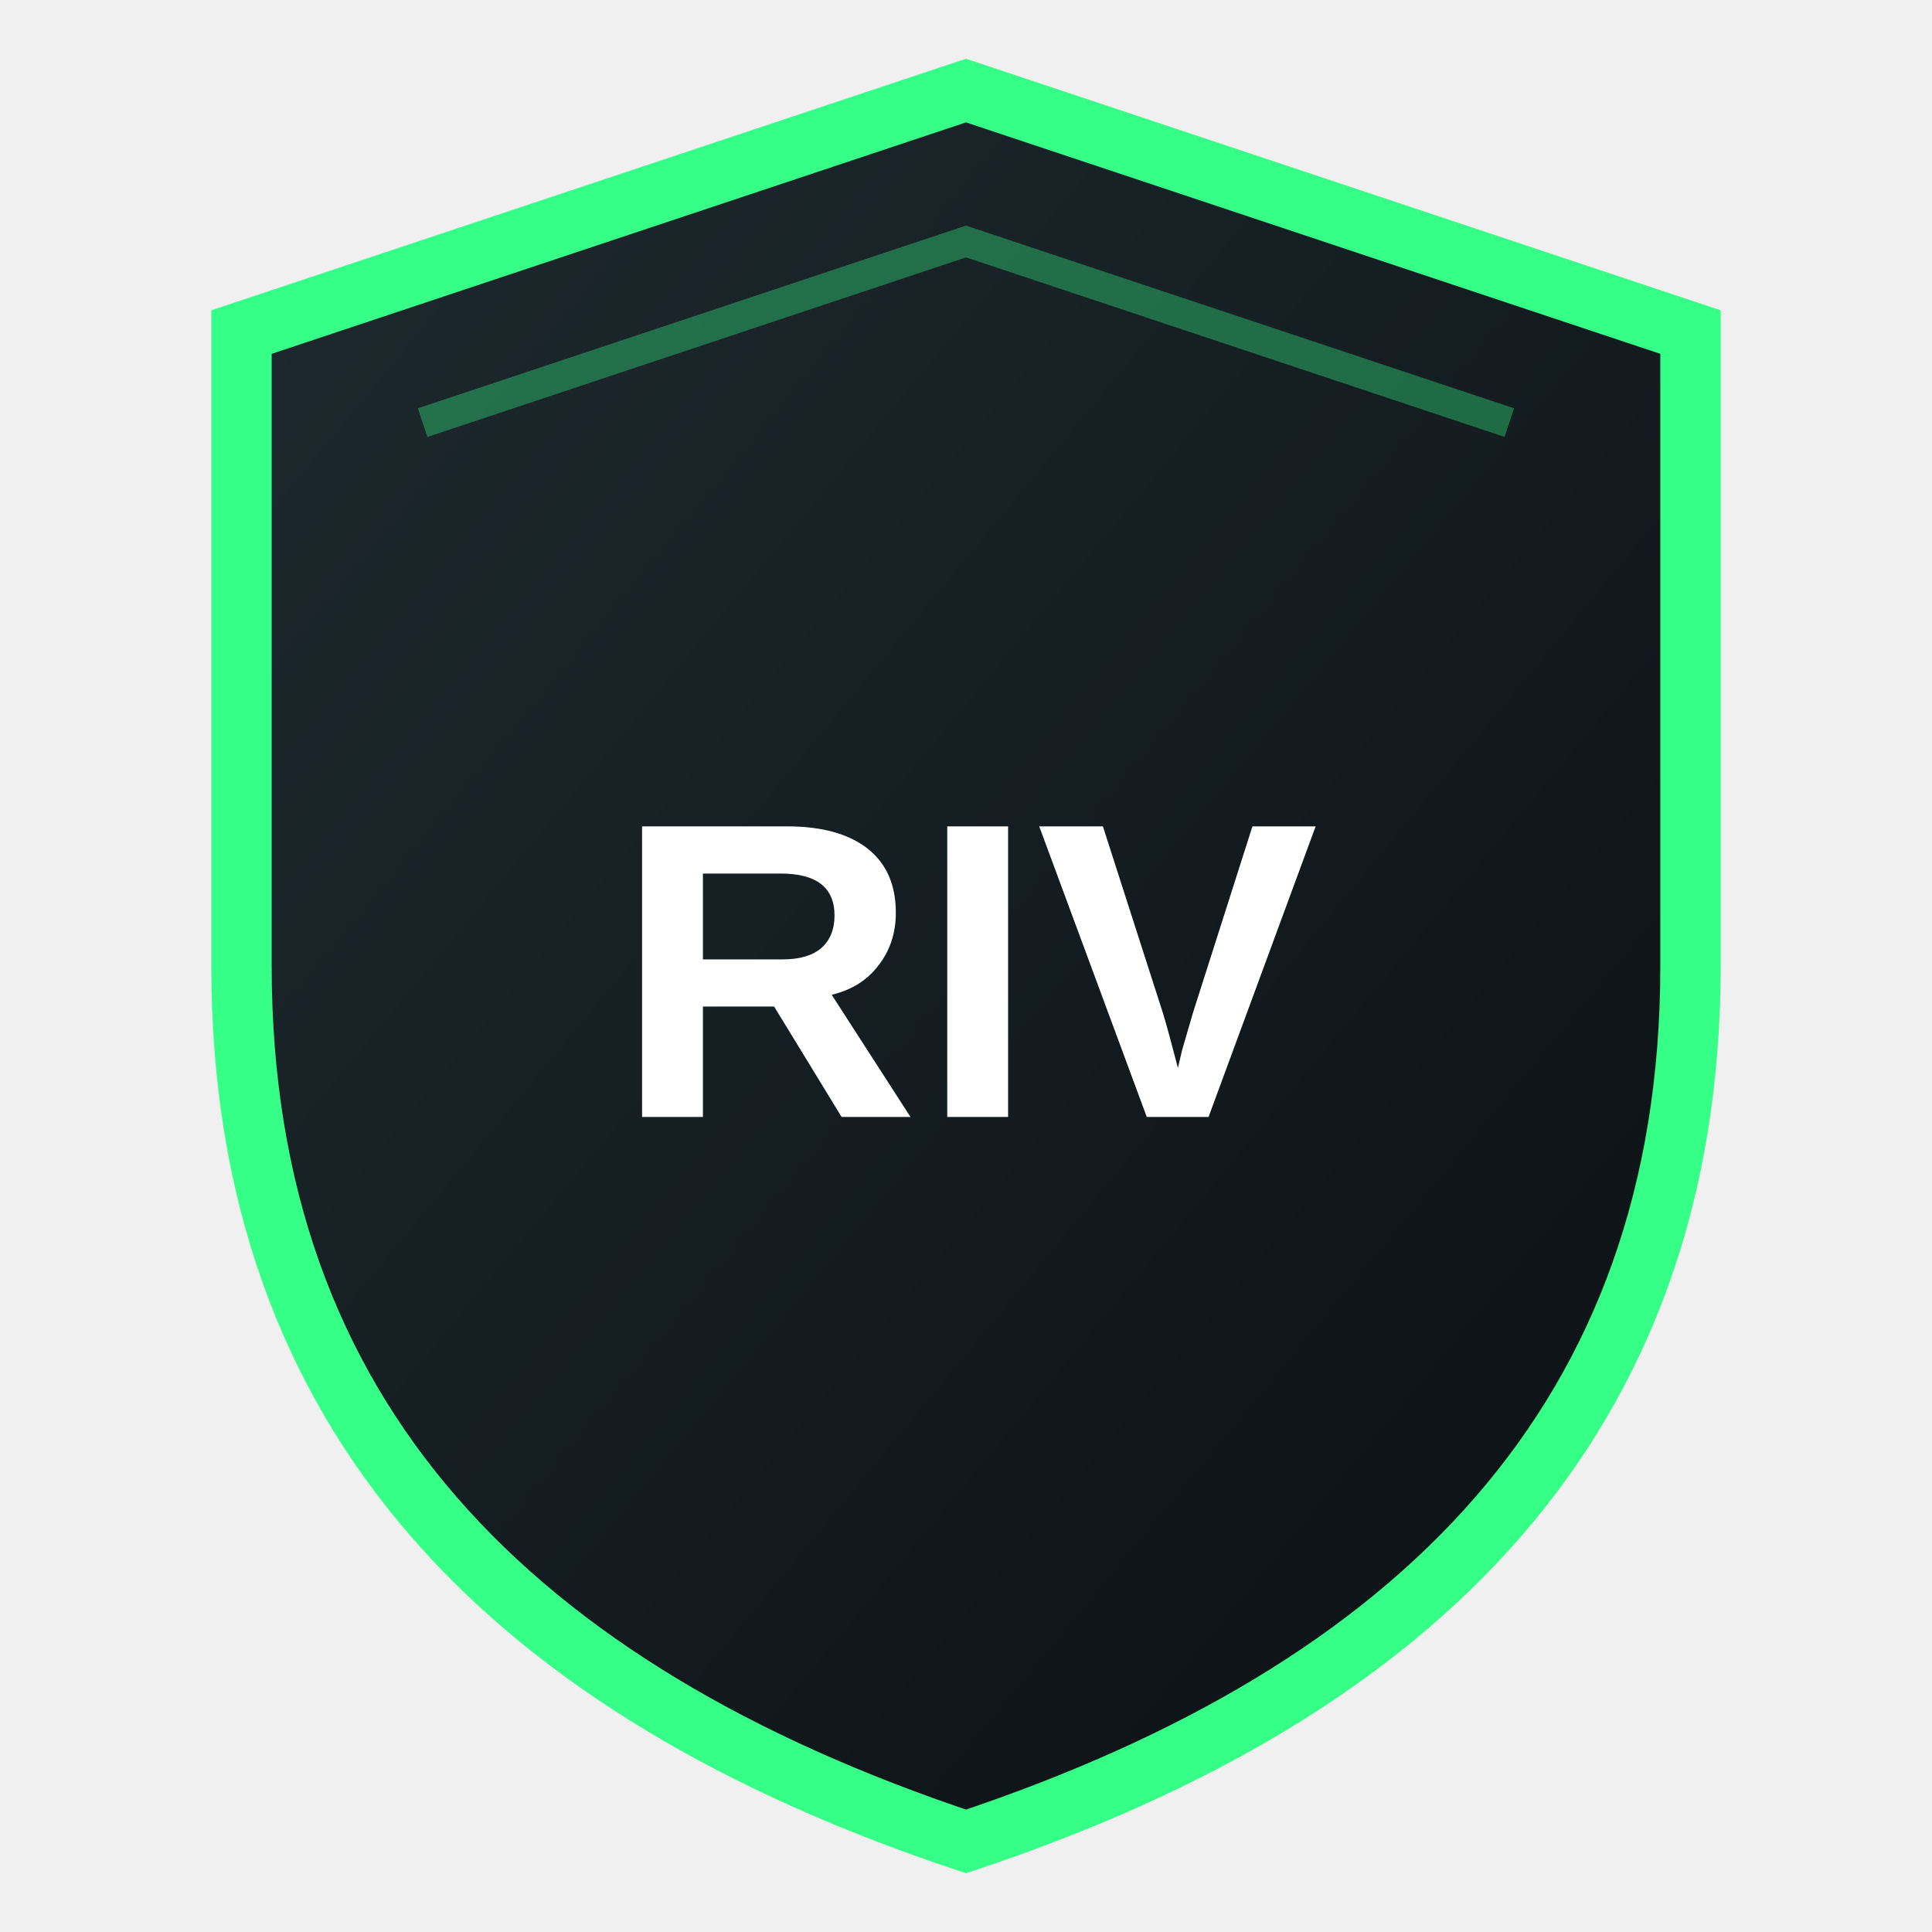
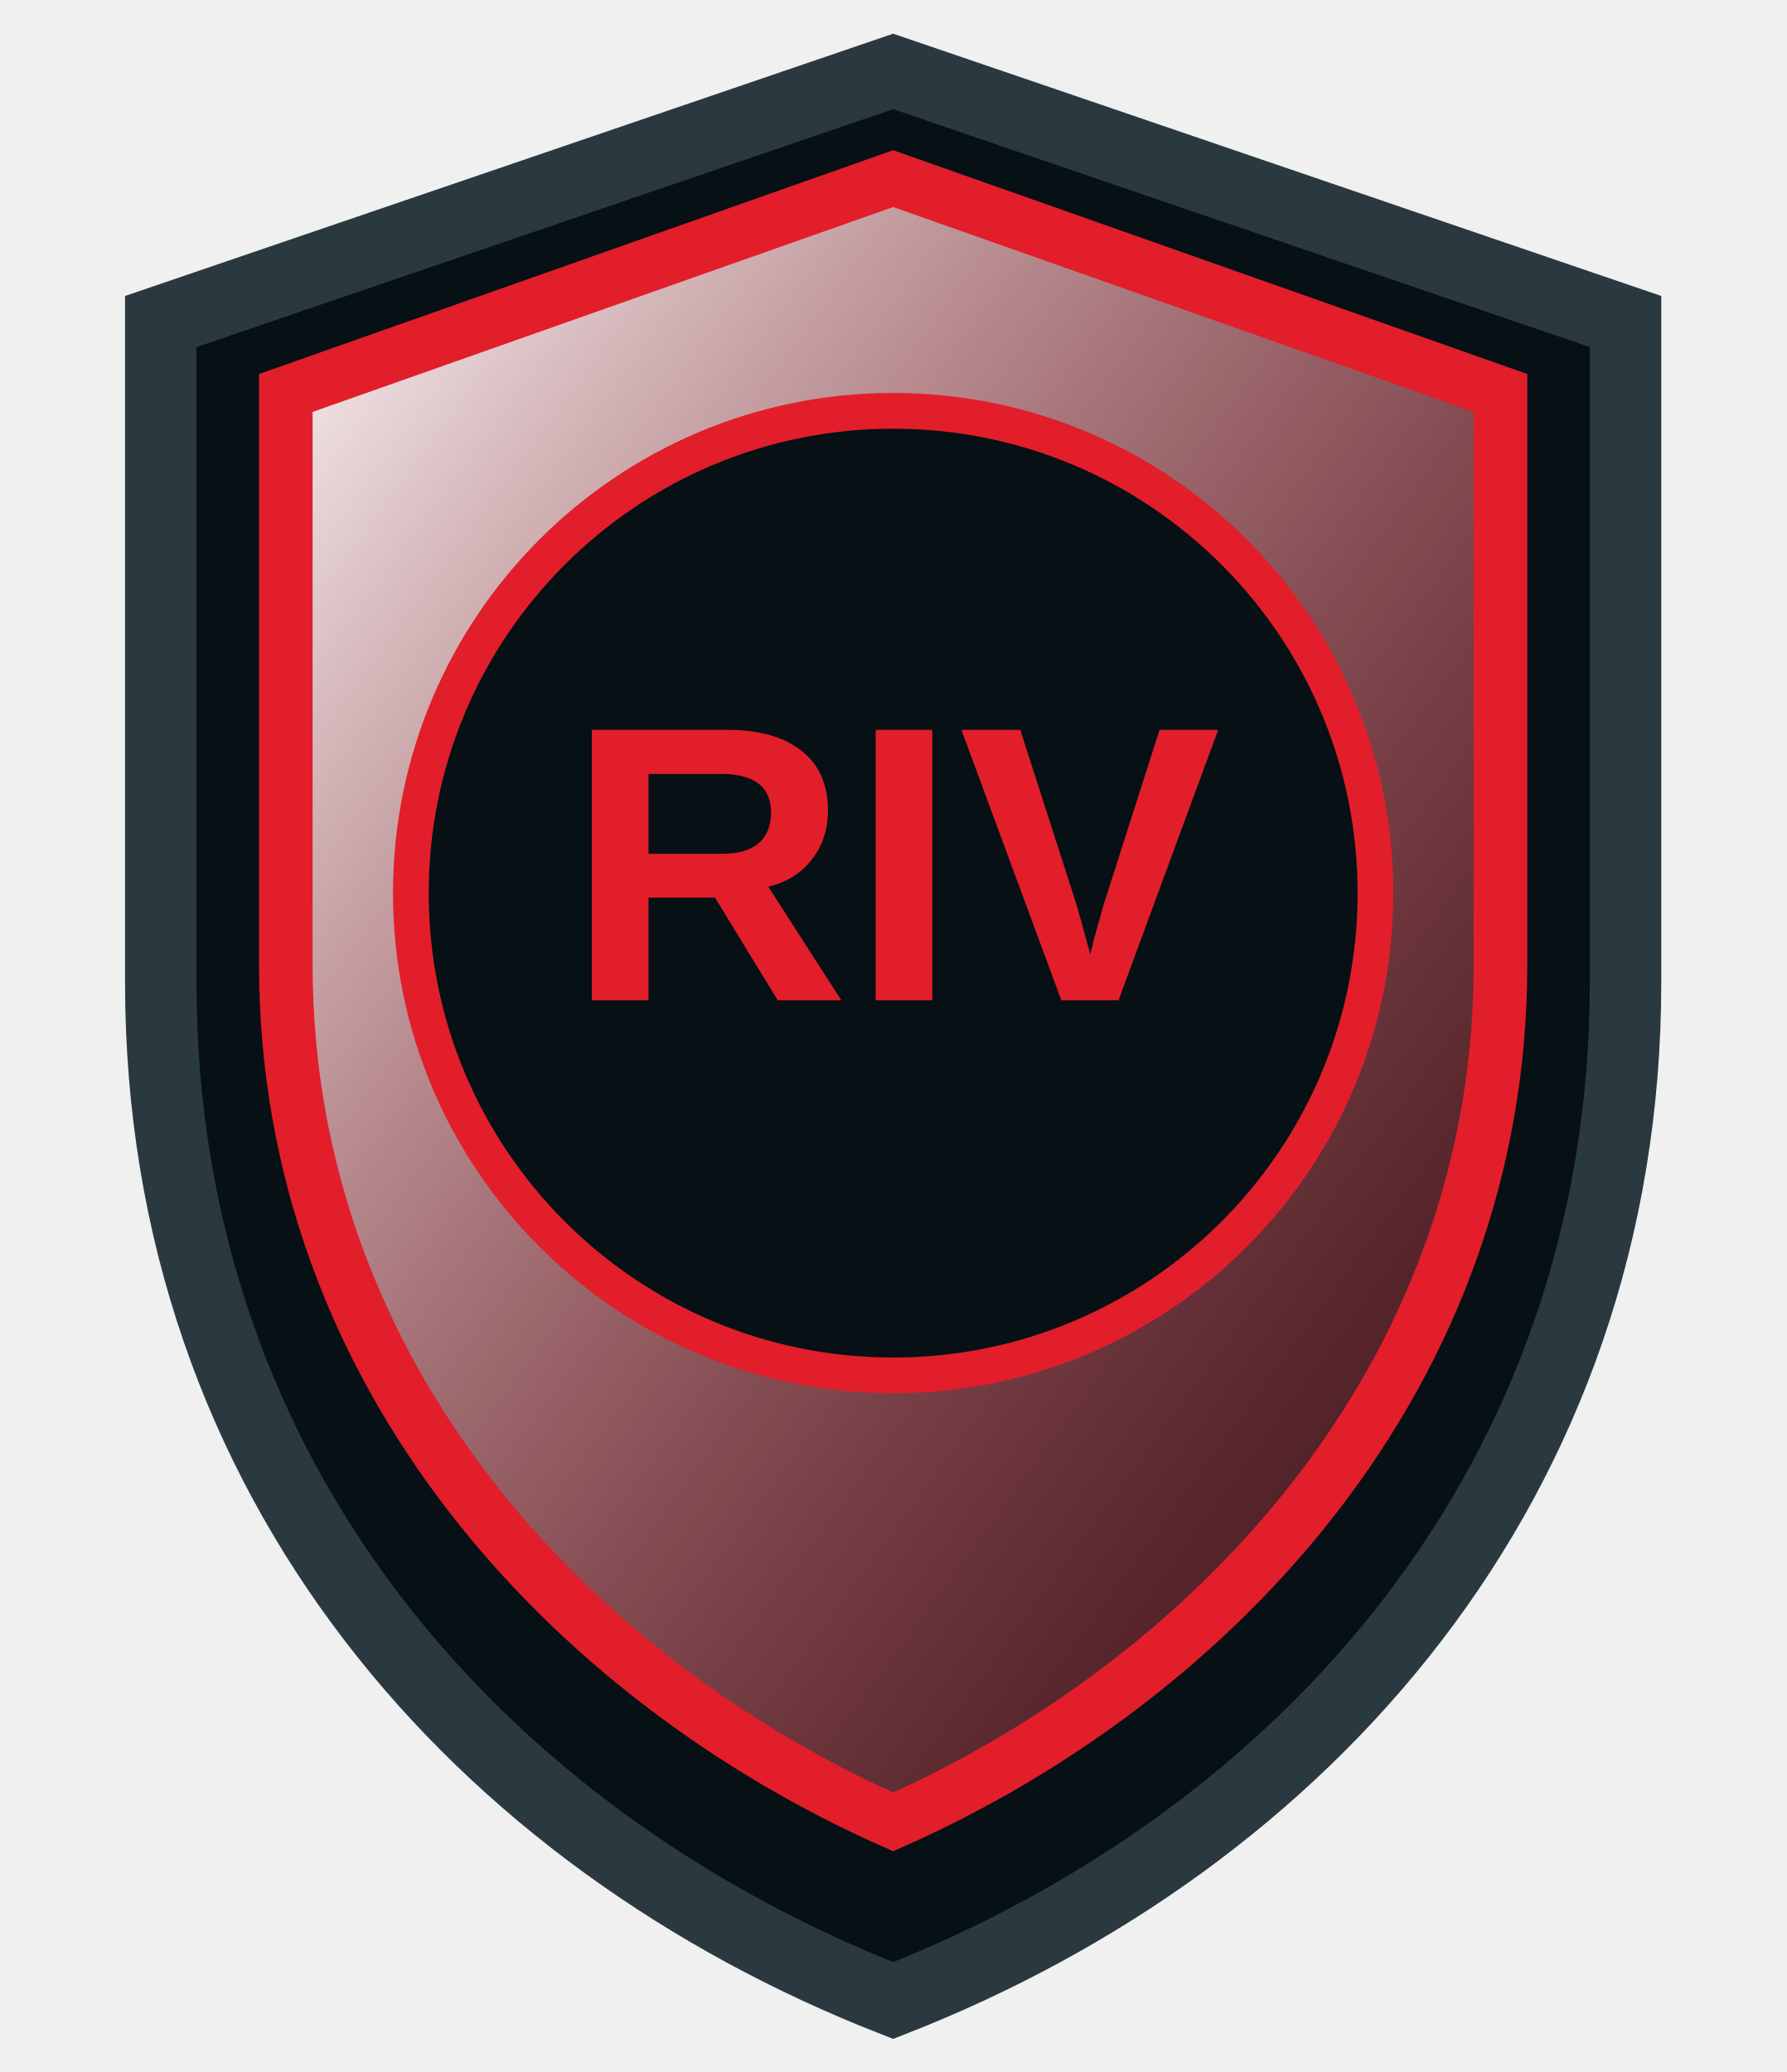
- <svg xmlns="http://www.w3.org/2000/svg" viewBox="0 0 64 64" role="img" aria-label="River Plate">
+ <svg xmlns="http://www.w3.org/2000/svg" viewBox="0 0 100 116" role="img" aria-label="RIV">
  <defs>
    <linearGradient id="g" x1="0" y1="0" x2="1" y2="1">
-       <stop offset="0" stop-color="#1e2a30" />
-       <stop offset="1" stop-color="#0a0f12" />
+       <stop offset="0" stop-color="#FFFFFF" />
+       <stop offset="1" stop-color="#E21E2B" stop-opacity=".18" />
    </linearGradient>
  </defs>
-   <path d="M32 3 56 11v21c0 15-9 24-24 29C17 56 8 47 8 32V11z" fill="url(#g)" stroke="#35ff87" stroke-width="2" />
-   <path d="M14 14 32 8l18 6" fill="none" stroke="#35ff87" stroke-opacity=".35" />
-   <text x="32" y="37" text-anchor="middle" fill="#fff" font-family="Arial,sans-serif" font-size="14" font-weight="800">RIV</text>
+   <path d="M50 4 L91 18 V55 C91 83 73 103 50 112 C27 103 9 83 9 55 V18 Z" fill="#071014" stroke="#2A3940" stroke-width="4" />
+   <path d="M50 10 L84 22 V54 C84 77 68 94 50 102 C32 94 16 77 16 54 V22 Z" fill="url(#g)" stroke="#E21E2B" stroke-width="3" />
+   <circle cx="50" cy="50" r="27" fill="#071014" stroke="#E21E2B" stroke-width="2" />
+   <text x="50" y="56" text-anchor="middle" font-family="Arial, sans-serif" font-size="22" font-weight="800" fill="#E21E2B">RIV</text>
</svg>
